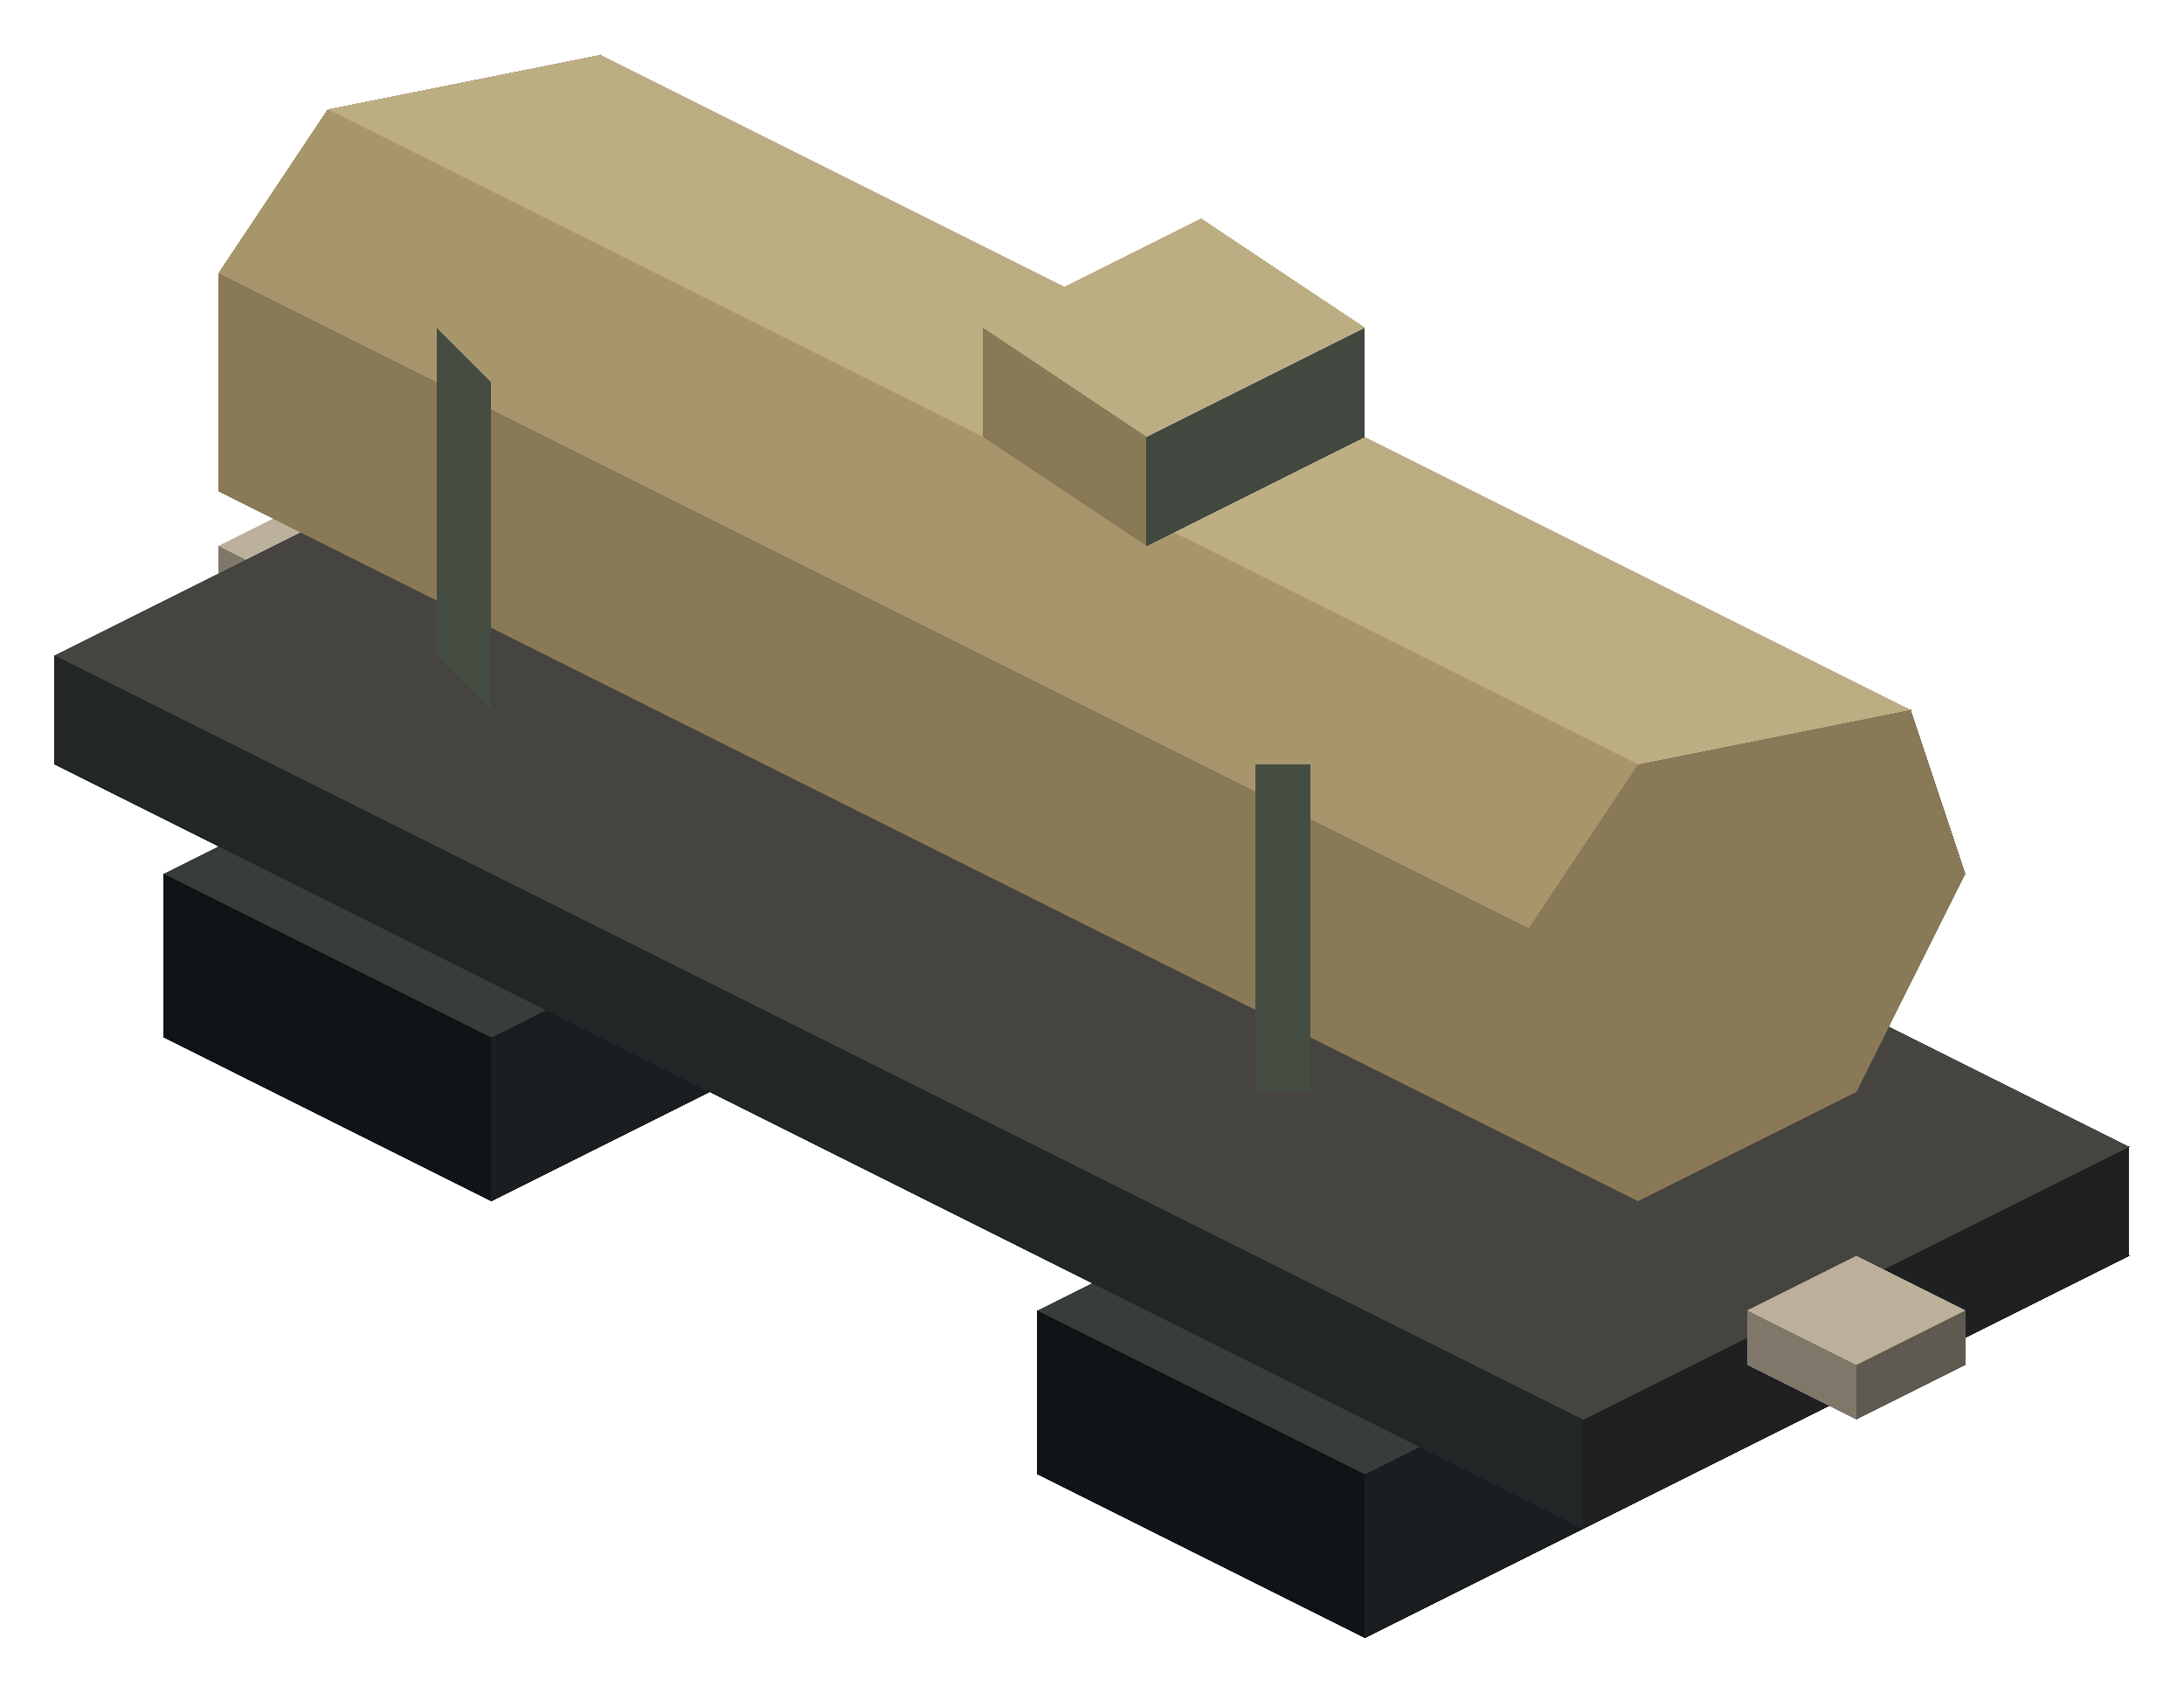
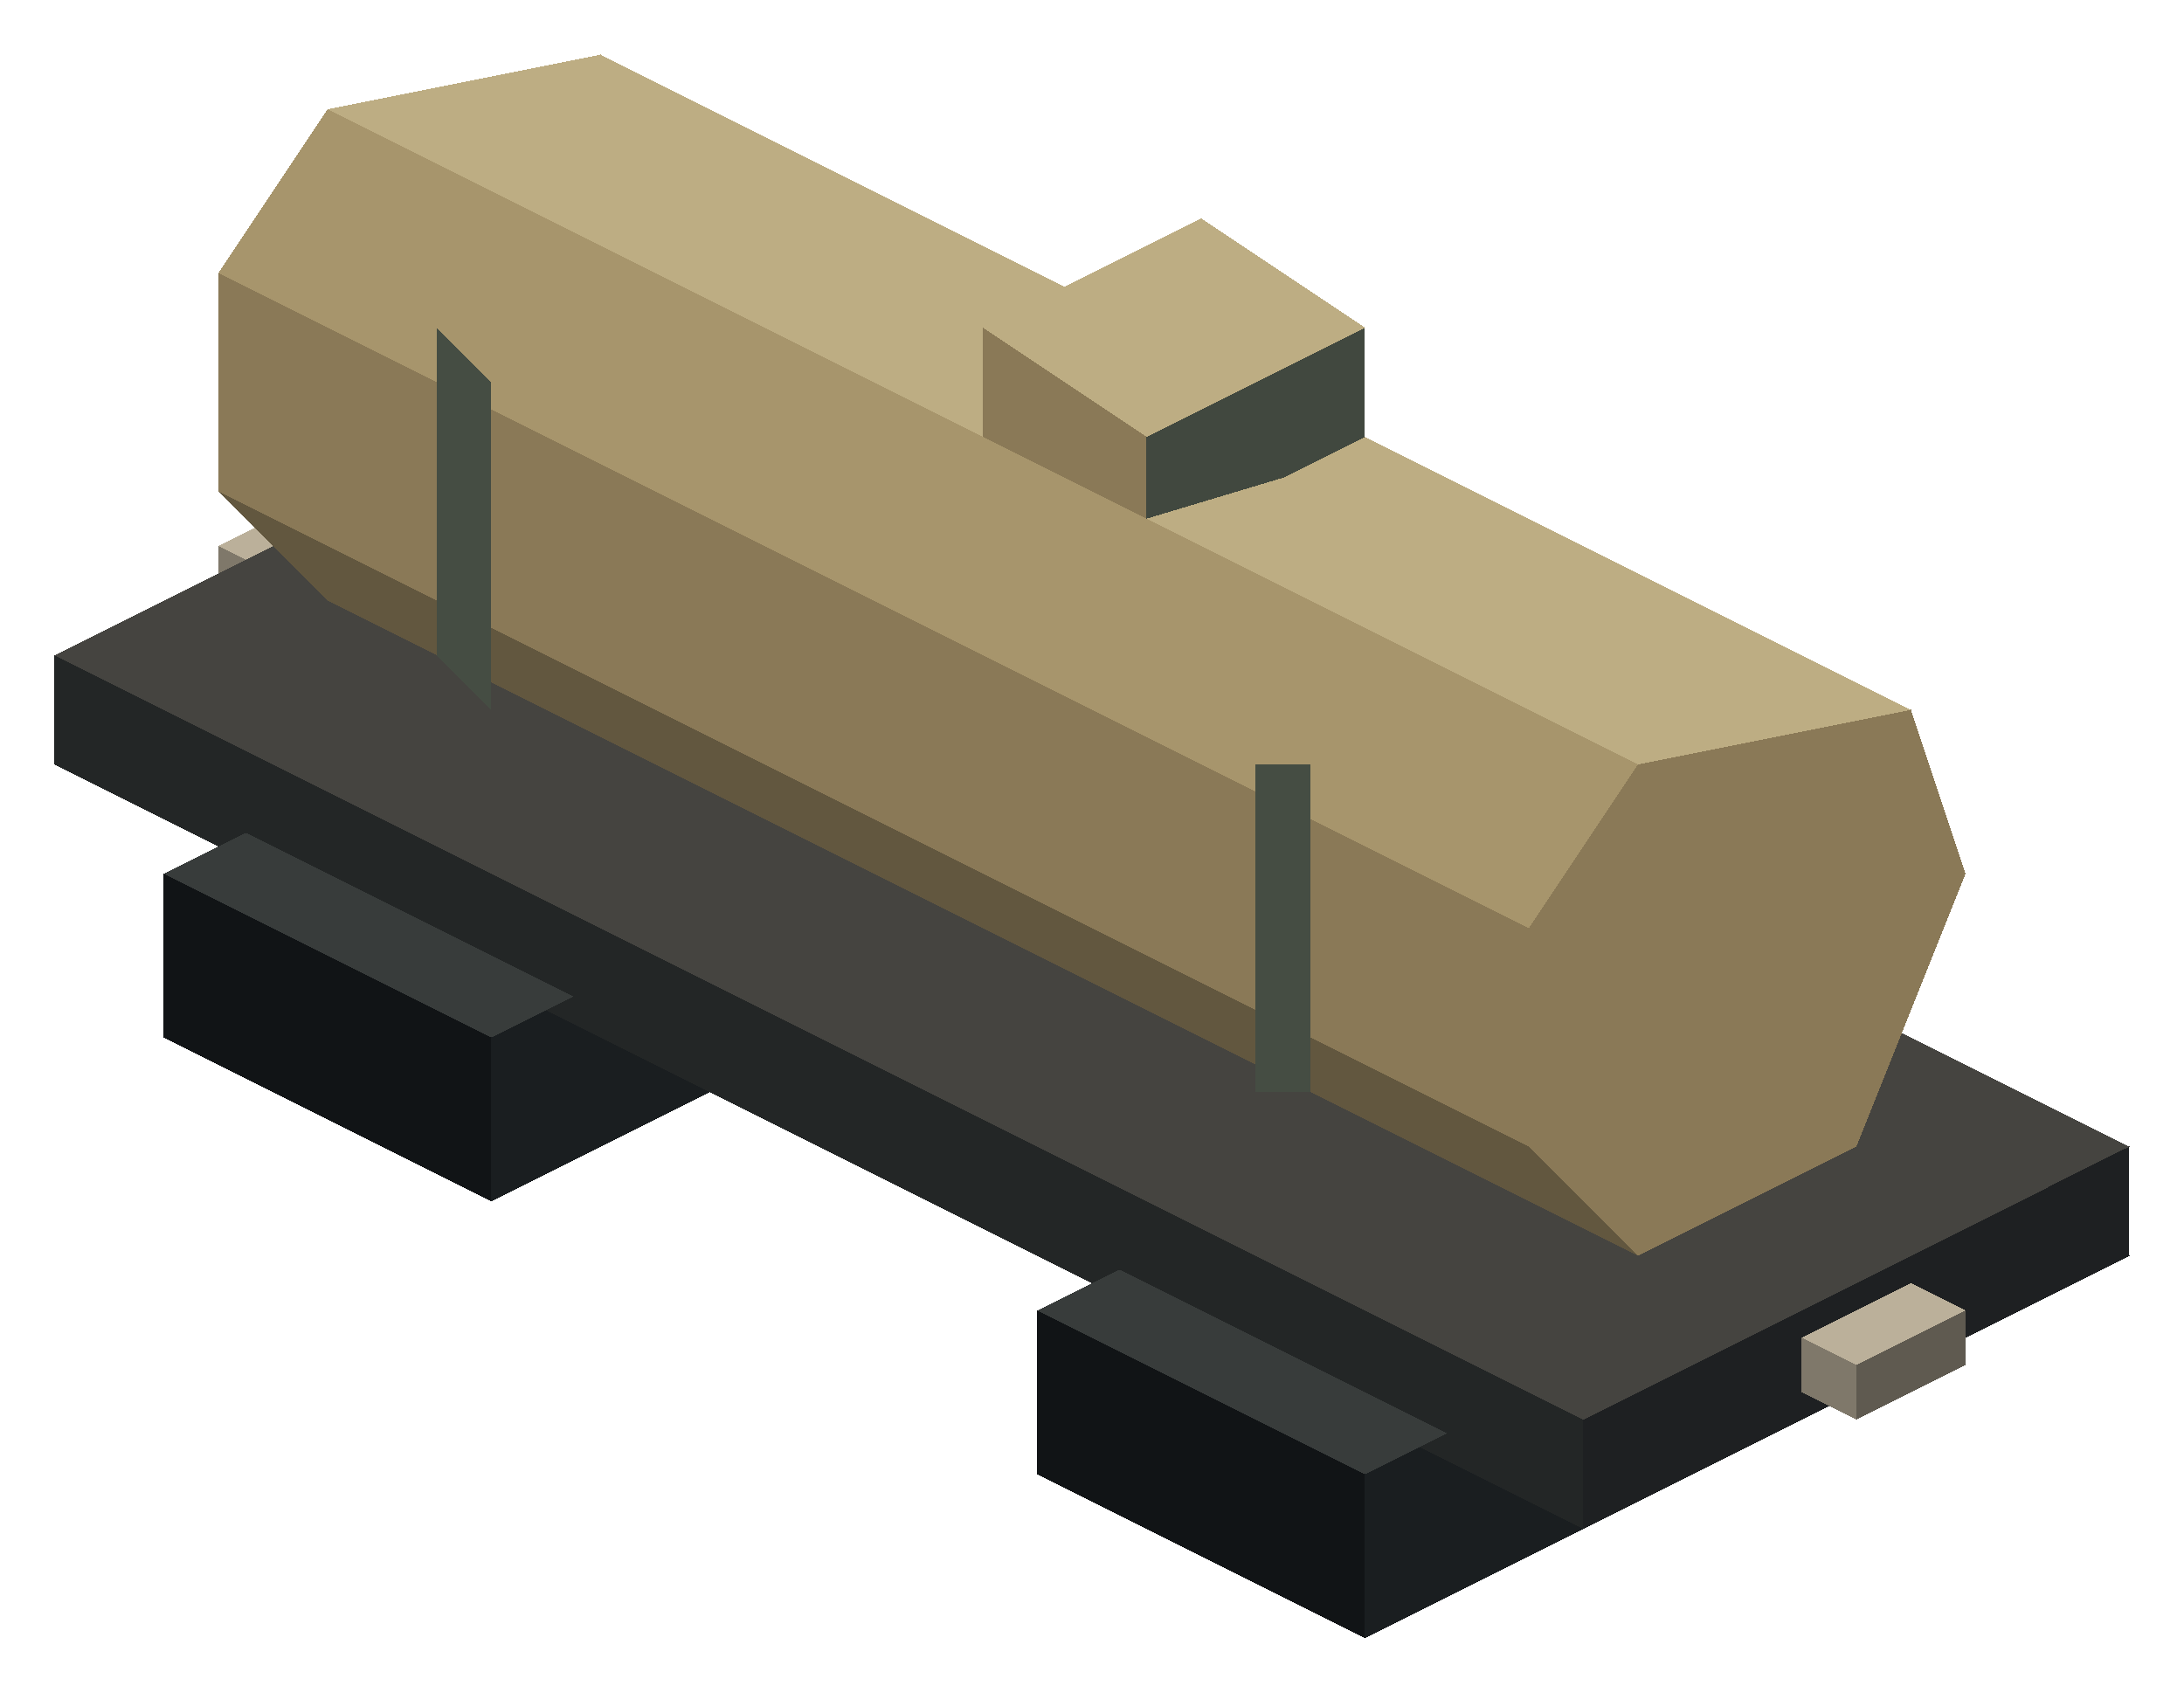
<svg xmlns="http://www.w3.org/2000/svg" width="40" height="31" viewBox="0 0 40 31" shape-rendering="crispEdges" data-template="railyard-car-tanker-banded" data-anchor-x="6" data-anchor-y="14" data-length-m="14">
+   <g id="silhouette-underlays">
+     <path d="M4,10 6,9 8,10 8,11 6,12 4,11Z" fill="#5f5a50" />
+     <path d="M3,16 15,10 21,13 21,16 9,22 3,19Z" fill="#1a1e20" />
+     <path d="M19,24 31,18 37,21 37,24 25,30 19,27Z" fill="#1a1e20" />
+     <path d="M1,12 11,7 39,21 39,23 29,28 1,14Z" fill="#1e2022" />
+     <path d="M8,6 9,7 9,13 8,12Z" fill="#41483f" />
+     <path d="M23,14 24,14 24,20 23,20Z" fill="#41483f" />
+     <path d="M18,6 22,4 25,6 25,8 21,10 18,8Z" fill="#41483f" />
+     <path d="M32,24 34,23 36,24 36,25 34,26 32,25Z" fill="#5f5a50" />
+   </g>
  <g id="coupler">
-     <polygon points="4,10 6,9 8,10 8,11 6,12 4,11" fill="#5f5a50" />
-     <polygon points="4,11 6,12 6,11 4,10" fill="#7f786a" />
-     <polygon points="8,11 6,12 6,11 8,10" fill="#5f5a50" />
-     <polygon points="6,9 8,10 6,11 4,10" fill="#bbb09a" />
+     <path d="M4,10.5 4,10 4.5,10.25Z" fill="#7f786a" />
+     <path d="M4.667,9.667 5,10 4.5,10.25 4,10Z" fill="#bbb09a" />
  </g>
  <g id="trucks">
-     <polygon points="3,16 15,10 21,13 21,16 9,22 3,19" fill="#1a1e20" />
-     <polygon points="3,19 9,22 9,19 3,16" fill="#111416" />
-     <polygon points="21,16 9,22 9,19 21,13" fill="#1a1e20" />
-     <polygon points="15,10 21,13 9,19 3,16" fill="#383c3b" />
-     <polygon points="19,24 31,18 37,21 37,24 25,30 19,27" fill="#1a1e20" />
-     <polygon points="19,27 25,30 25,27 19,24" fill="#111416" />
-     <polygon points="37,24 25,30 25,27 37,21" fill="#1a1e20" />
-     <polygon points="31,18 37,21 25,27 19,24" fill="#383c3b" />
+     <path d="M3,16 9,19 9,22 3,19ZM19,24 25,27 25,30 19,27Z" fill="#111416" />
+     <path d="M13,20 9,22 9,19 10,18.5ZM29,28 29,28 25,30 25,27 26,26.5Z" fill="#1a1e20" />
+     <path d="M4.5,15.25 10.5,18.25 9,19 3,16ZM20.5,23.25 26.5,26.25 25,27 19,24Z" fill="#383c3b" />
  </g>
  <g id="underframe">
-     <polygon points="1,12 11,7 39,21 39,23 29,28 1,14" fill="#1e2022" />
-     <polygon points="1,14 29,28 29,26 1,12" fill="#232626" />
-     <polygon points="39,23 29,28 29,26 39,21" fill="#1e2022" />
-     <polygon points="11,7 39,21 29,26 1,12" fill="#454440" />
+     <path d="M1,13.5 1,12 29,26 29,27.5ZM26.5,26.25 29,27.5 29,28 26,26.5ZM10.5,18.25 17.615,21.808 20.5,23.25 20,23.5 10,18.5ZM1,13.5 4.5,15.25 4,15.5 1,14Z" fill="#232626" />
+     <path d="M34,24 33,24.5 32.5,24.25 34,23.5ZM39,22.5 36,24 34.5,23.25 39,21ZM35,23.5 34,24 34,23.5 34.5,23.25ZM36,24 39,22.5 39,23 36,24.5ZM33.5,25.75 29,28 29,26 31.5,24.75ZM33,24.5 33,25.5 31.5,24.75 32.5,24.25Z" fill="#1e2022" />
+     <path d="M37.4,20.2 39,21 37.857,21.571ZM34.333,20.167 34.833,18.917 37.4,20.2 37.857,21.571 37.5,21.75ZM33,23.5 34.333,20.167 37.5,21.75 33.5,23.75ZM34,21 33,23.5 31,22.5ZM33,23.5 33.5,23.75 32.75,24.125ZM30,23 31,22.5 33,23.5 32.75,24.125 31.667,24.667ZM28,22 30,23 31.667,24.667 29,26 28,25.5ZM25.5,20.75 28,22 28,25.5 23.75,23.375ZM5,10 13,18 1,12ZM24,22 24,20 25.5,20.75 24.4,22.4ZM24,20 24,22 22,20ZM23,20 22,20 20,18 23,19.5ZM9,14 9,12.5 20,18 24.4,22.4 23.75,23.375 13,18ZM9,13 9,14 6,11 8,12Z" fill="#454440" />
  </g>
  <g id="body">
</g>
  <g id="tank-far">
-     <polygon points="12,4 36,16 35,13 11,1" fill="#8a7957" />
-   </g>
+ </g>
  <g id="tank-crown">
-     <polygon points="11,1 35,13 30,14 6,2" fill="#bdad83" />
+     <path d="M11,1 18,4.5 18,8 6,2ZM22.714,9.143 25,8 35,13 30,14 30,14ZM23.5,8.75 22.714,9.143 22.552,9.034ZM18,6 18,4.5 19.5,5.25ZM22.714,9.143 30,14 30,14 21.5,9.75ZM21,9.5 22.552,9.034 22.714,9.143 21.5,9.75 21,9.5Z" fill="#bdad83" />
  </g>
  <g id="tank-near-shoulder">
-     <polygon points="6,2 30,14 28,17 4,5" fill="#a7956c" />
+     <path d="M6,2 8,3 8,7 4,5ZM8,6 8,3 23,10.5 23,14.5 10,8ZM23,14 23,10.5 30,14 30,14ZM24,14 30,14 30,14 28,17 24,15ZM9,7 10,8 9,7.5Z" fill="#a7956c" />
  </g>
  <g id="tank-near-side">
-     <polygon points="4,5 28,17 28,21 4,9" fill="#8a7957" />
+     <path d="M16,14 10,8 22,14ZM24,15 28,17 28,21 24,19ZM16,14 22,14 23,14.5 23,18.5 18,16ZM9,7.5 10,8 18,16 9,11.5ZM4,8 6,10 4,9ZM4,8 4,5 8,7 8,11 6,10Z" fill="#8a7957" />
  </g>
  <g id="tank-underside">
-     <polygon points="4,9 28,21 30,22 6,10" fill="#62573f" />
+     <path d="M24,19 28,21 30,23 24,20ZM9,11.5 23,18.5 23,19.5 9,12.5ZM4,9 6,10 8,12 6,11ZM6,10 8,11 8,12 8,12Z" fill="#62573f" />
  </g>
  <g id="tank-end">
-     <polygon points="28,21 28,17 30,14 35,13 36,16 34,20 30,22" fill="#8a7957" />
-     <polygon points="8,6 9,7 9,13 8,12" fill="#41483f" />
-     <polygon points="8,12 9,13 9,7 8,6" fill="#454d43" />
-     <polygon points="9,13 9,13 9,7 9,7" fill="#41483f" />
-     <polygon points="8,6 9,7 9,7 8,6" fill="#454d43" />
-     <polygon points="23,14 24,14 24,20 23,20" fill="#41483f" />
-     <polygon points="23,20 24,20 24,14 23,14" fill="#454d43" />
-     <polygon points="24,20 24,20 24,14 24,14" fill="#41483f" />
-     <polygon points="23,14 24,14 24,14 23,14" fill="#454d43" />
-     <polygon points="18,6 22,4 25,6 25,8 21,10 18,8" fill="#41483f" />
-     <polygon points="18,8 21,10 21,8 18,6" fill="#8a7957" />
-     <polygon points="25,8 21,10 21,8 25,6" fill="#41483f" />
-     <polygon points="22,4 25,6 21,8 18,6" fill="#bdad83" />
+     <path d="M28,21 28,17 30,14 35,13 36,16 34,21 30,23ZM18,6 21,8 21,9.5 18,8 18,8Z" fill="#8a7957" />
+     <path d="M8,6 9,7 9,13 8,12ZM23,14 24,14 24,20 23,20Z" fill="#454d43" />
+     <path d="M25,8 23,7 25,6ZM25,8 25,8 23.5,8.75 21,9.5 21,9.5 21,8 23,7Z" fill="#41483f" />
+     <path d="M22,4 25,6 21,8 18,6Z" fill="#bdad83" />
  </g>
  <g id="coupler">
-     <polygon points="32,24 34,23 36,24 36,25 34,26 32,25" fill="#5f5a50" />
-     <polygon points="32,25 34,26 34,25 32,24" fill="#7f786a" />
-     <polygon points="36,25 34,26 34,25 36,24" fill="#5f5a50" />
-     <polygon points="34,23 36,24 34,25 32,24" fill="#bbb09a" />
+     <path d="M34,25.5 34,26 33.5,25.75ZM33,24.5 34,25 34,25.5 33.5,25.75 33,25.5Z" fill="#7f786a" />
+     <path d="M36,25 34,26 34,25 36,24Z" fill="#5f5a50" />
+     <path d="M35,23.5 36,24 34,25 33,24.5Z" fill="#bbb09a" />
  </g>
</svg>
